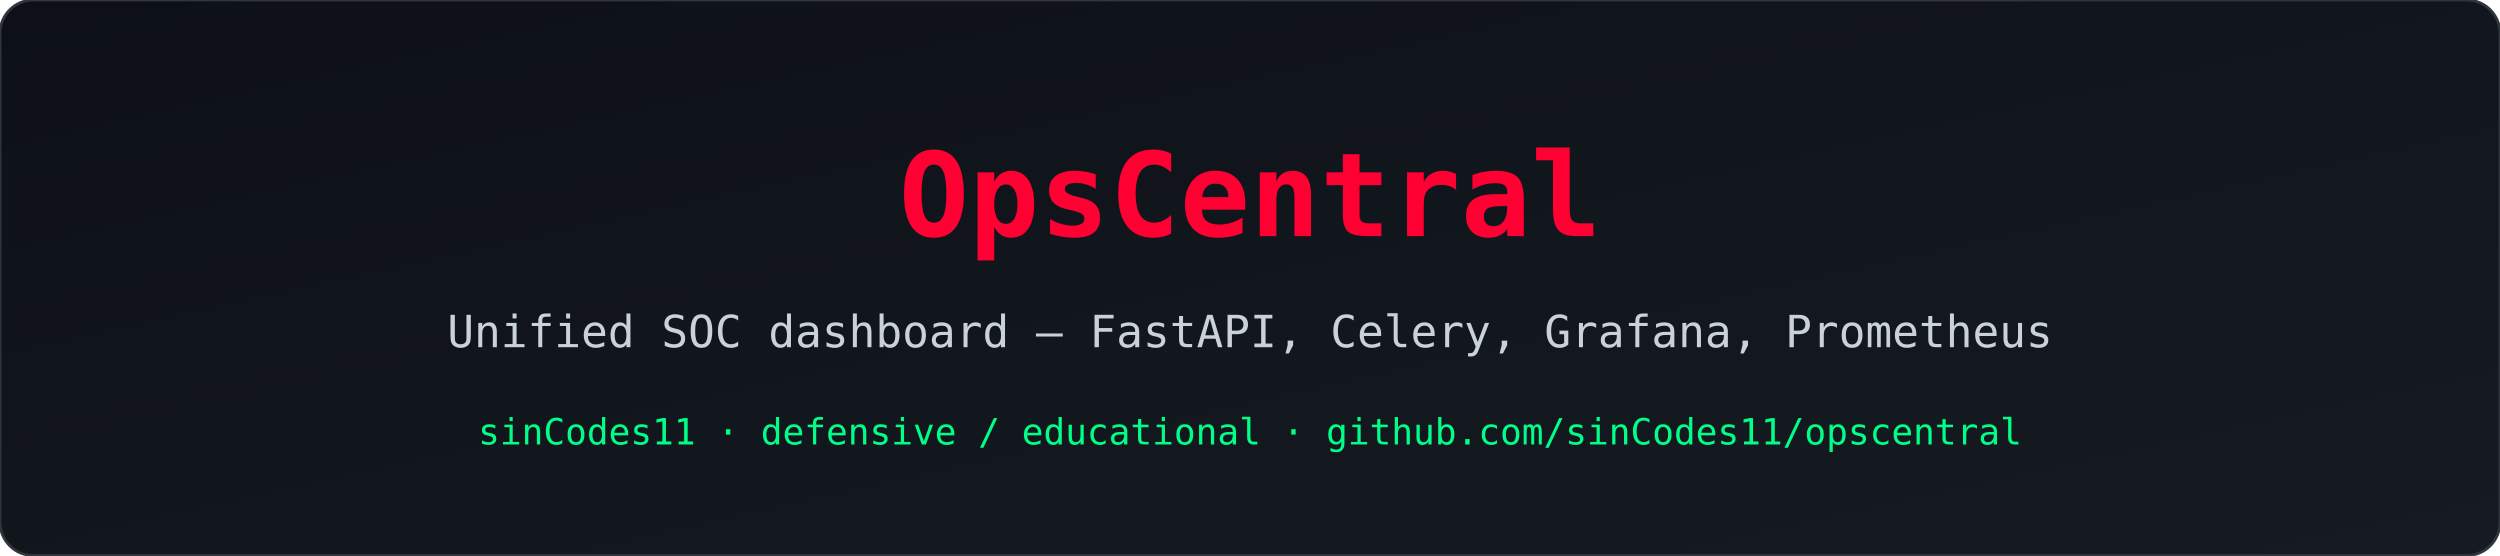
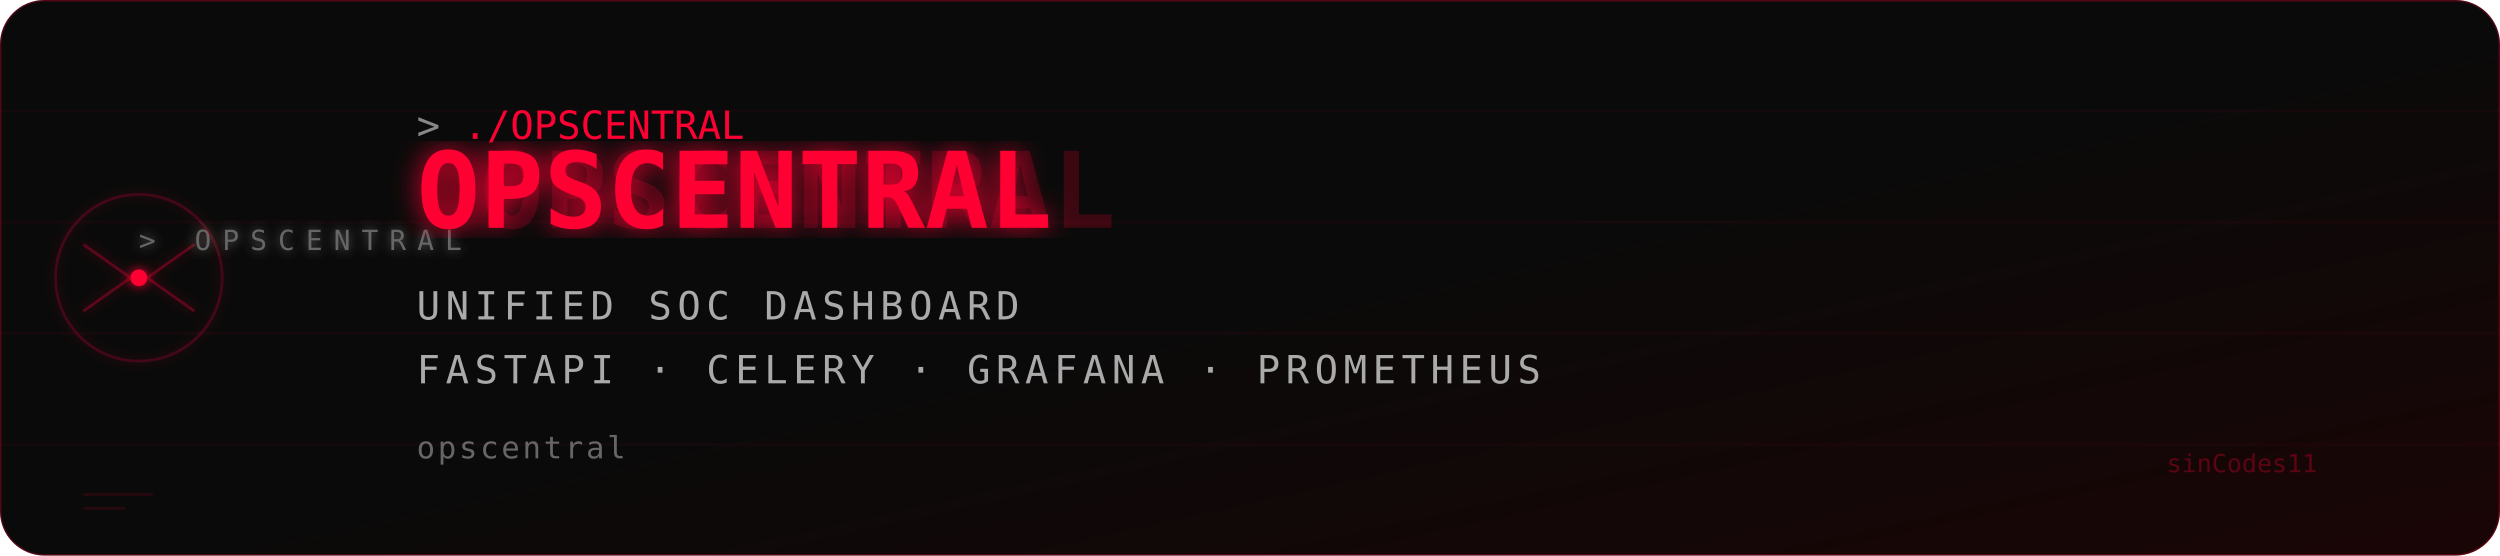
<svg xmlns="http://www.w3.org/2000/svg" viewBox="0 0 900 200" width="900" height="200">
  <defs>
    <linearGradient id="bgPr" x1="0%" y1="0%" x2="100%" y2="100%">
-       <stop offset="0%" style="stop-color:#0d1117;stop-opacity:1" />
-       <stop offset="100%" style="stop-color:#161b22;stop-opacity:1" />
+       <stop offset="0%" style="stop-color:#0a0a0a" />
+       <stop offset="50%" style="stop-color:#0a0a0a" />
+       <stop offset="100%" style="stop-color:#1a0505" />
    </linearGradient>
+     <linearGradient id="accentPr" x1="0%" y1="0%" x2="100%" y2="100%">
+       <stop offset="0%" style="stop-color:#ff0033" />
+       <stop offset="100%" style="stop-color:#ff3366" />
+     </linearGradient>
+     <linearGradient id="scanlinePr" x1="0%" y1="0%" x2="100%" y2="0%">
+       <stop offset="0%" style="stop-color:transparent" />
+       <stop offset="50%" style="stop-color:#ff0033;stop-opacity:0.12" />
+       <stop offset="100%" style="stop-color:transparent" />
+     </linearGradient>
+     <filter id="glowPr">
+       <feGaussianBlur stdDeviation="2" />
+       <feMerge>
+         <feMergeNode />
+         <feMergeNode in="SourceGraphic" />
+       </feMerge>
+     </filter>
+     <filter id="glowStrongPr">
+       <feGaussianBlur stdDeviation="5" />
+       <feMerge>
+         <feMergeNode />
+         <feMergeNode in="SourceGraphic" />
+       </feMerge>
+     </filter>
+     <clipPath id="clipPr">
+       <rect width="900" height="200" rx="16" />
+     </clipPath>
  </defs>
-   <rect width="900" height="200" rx="12" fill="url(#bgPr)" stroke="#30363d" stroke-width="1" />
-   <text x="450" y="85" font-family="monospace" font-size="42" font-weight="bold" fill="#ff0033" text-anchor="middle">OpsCentral</text>
-   <text x="450" y="125" font-family="monospace" font-size="16" fill="#c9d1d9" text-anchor="middle">Unified SOC dashboard — FastAPI, Celery, Grafana, Prometheus</text>
-   <text x="450" y="160" font-family="monospace" font-size="13" fill="#00ff88" text-anchor="middle">sinCodes11 · defensive / educational · github.com/sinCodes11/opscentral</text>
+   <g clip-path="url(#clipPr)">
+     <rect width="900" height="200" rx="16" fill="url(#bgPr)" />
+     <rect width="900" height="200" rx="16" fill="none" stroke="#ff0033" stroke-width="1" opacity="0.3" />
+     <g opacity="0.04">
+       <line x1="0" y1="40" x2="900" y2="40" stroke="#ff0033" stroke-width="1" />
+       <line x1="0" y1="80" x2="900" y2="80" stroke="#ff0033" stroke-width="1" />
+       <line x1="0" y1="120" x2="900" y2="120" stroke="#ff0033" stroke-width="1" />
+       <line x1="0" y1="160" x2="900" y2="160" stroke="#ff0033" stroke-width="1" />
+     </g>
+     <rect x="0" y="0" width="900" height="200" fill="url(#scanlinePr)" opacity="0">
+       <animate attributeName="opacity" values="0;1;0" dur="3s" repeatCount="indefinite" />
+     </rect>
+     <line x1="0" y1="0" x2="0" y2="200" stroke="#ff0033" stroke-width="1" opacity="0">
+       <animate attributeName="x1" values="60;840" dur="4s" repeatCount="indefinite" />
+       <animate attributeName="x2" values="60;840" dur="4s" repeatCount="indefinite" />
+       <animate attributeName="opacity" values="0;0.5;0" dur="4s" repeatCount="indefinite" />
+     </line>
+     <g transform="translate(50,100)">
+       <g filter="url(#glowPr)">
+         <text x="0" y="-10" font-family="monospace" font-size="10" fill="#666" letter-spacing="4">&gt; OPSCENTRAL</text>
+         <circle cx="0" cy="0" r="30" fill="none" stroke="#ff0033" stroke-width="1" opacity="0.2">
+           <animate attributeName="r" values="25;35" dur="2s" repeatCount="indefinite" />
+           <animate attributeName="opacity" values="0.2;0.05;0.2" dur="2s" repeatCount="indefinite" />
+         </circle>
+         <circle cx="0" cy="0" r="3" fill="#ff0033">
+           <animate attributeName="opacity" values="1;0.3;1" dur="1.5s" repeatCount="indefinite" />
+         </circle>
+         <g stroke="#ff0033" stroke-width="1" opacity="0.3" fill="none">
+           <path d="M3,0 L20,12" />
+           <path d="M3,0 L20,-12" />
+           <path d="M-3,0 L-20,12" />
+           <path d="M-3,0 L-20,-12" />
+         </g>
+         <circle cx="0" cy="0" r="45" fill="none" stroke="#ff0033" stroke-width="0.5" opacity="0">
+           <animate attributeName="r" values="30;55" dur="2.5s" repeatCount="indefinite" />
+           <animate attributeName="opacity" values="0.15;0" dur="2.5s" repeatCount="indefinite" />
+         </circle>
+       </g>
+     </g>
+     <g transform="translate(150,50)">
+       <text x="0" y="0" font-family="monospace" font-size="14" fill="#888">&gt; <tspan fill="#ff0033">./OPSCENTRAL</tspan>
+       </text>
+       <text x="0" y="32" font-family="monospace" font-size="38" font-weight="bold" fill="#ff0033" filter="url(#glowStrongPr)">
+         OPSCENTRAL
+       </text>
+       <text x="0" y="32" font-family="monospace" font-size="38" font-weight="bold" fill="#ff0033" opacity="0.2">
+         <animate attributeName="opacity" values="0.2;0.5;0.2" dur="0.04s" repeatCount="indefinite" />
+         OPSCENTRAL
+       </text>
+       <text x="0" y="65" font-family="monospace" font-size="14" fill="#aaa" letter-spacing="2">UNIFIED SOC DASHBOARD</text>
+       <text x="0" y="88" font-family="monospace" font-size="14" fill="#aaa" letter-spacing="2">FASTAPI · CELERY · GRAFANA · PROMETHEUS</text>
+       <text x="0" y="115" font-family="monospace" font-size="11" fill="#666" letter-spacing="1">opscentral</text>
+     </g>
+     <g transform="translate(780, 170)" opacity="0.3">
+       <text font-family="monospace" font-size="9" fill="#ff0033">sinCodes11</text>
+     </g>
+     <g transform="translate(30, 178)" opacity="0.12">
+       <line x1="0" y1="0" x2="25" y2="0" stroke="#ff0033" stroke-width="1">
+         <animate attributeName="x2" values="0;25;0" dur="2s" repeatCount="indefinite" />
+       </line>
+       <line x1="0" y1="5" x2="15" y2="5" stroke="#ff0033" stroke-width="1">
+         <animate attributeName="x2" values="0;15;0" dur="2.5s" repeatCount="indefinite" />
+       </line>
+     </g>
+   </g>
</svg>
